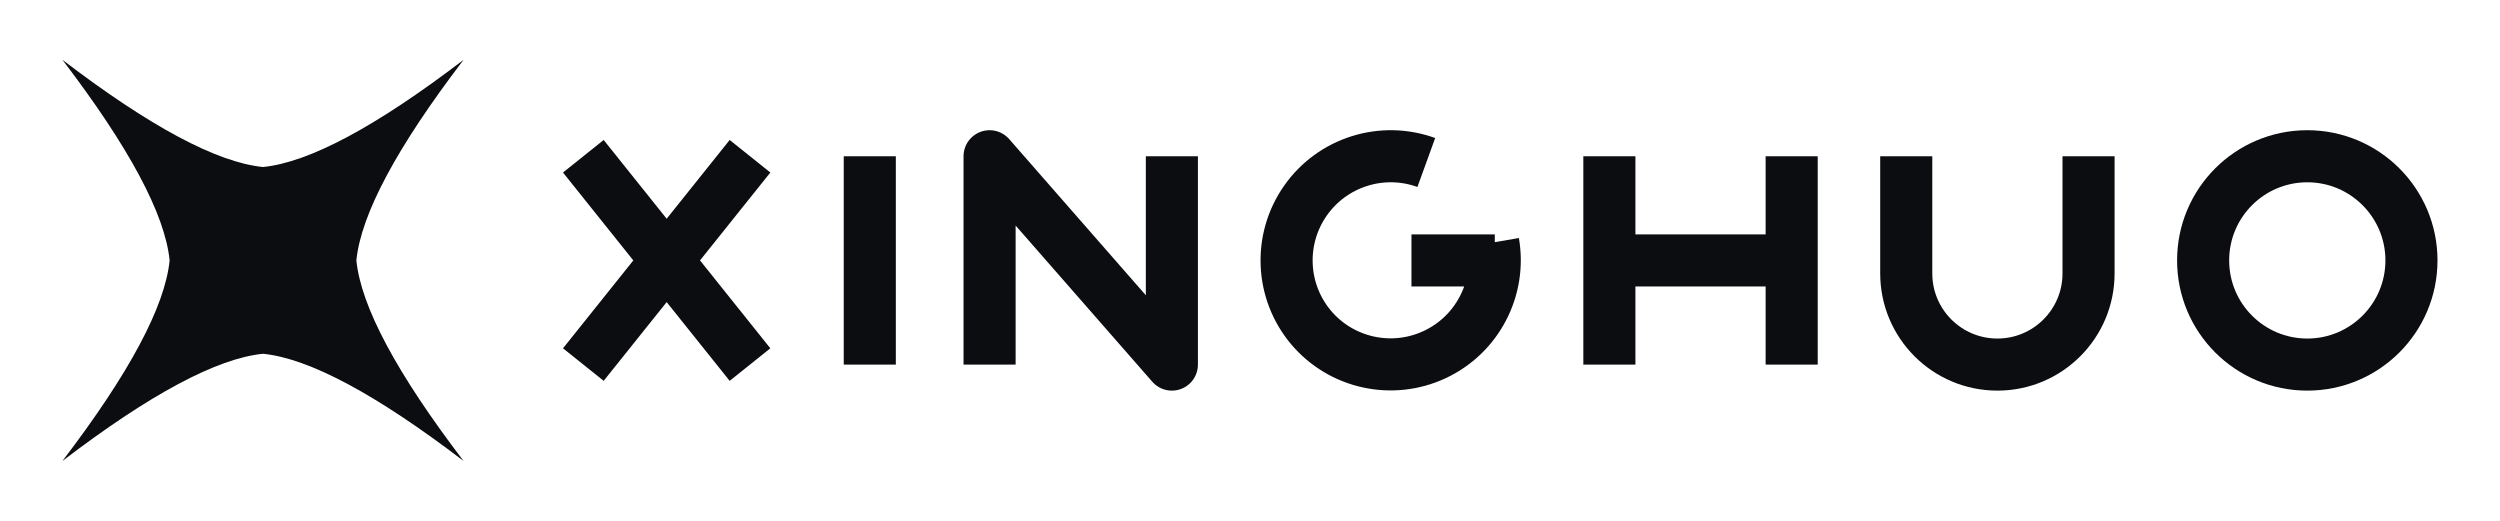
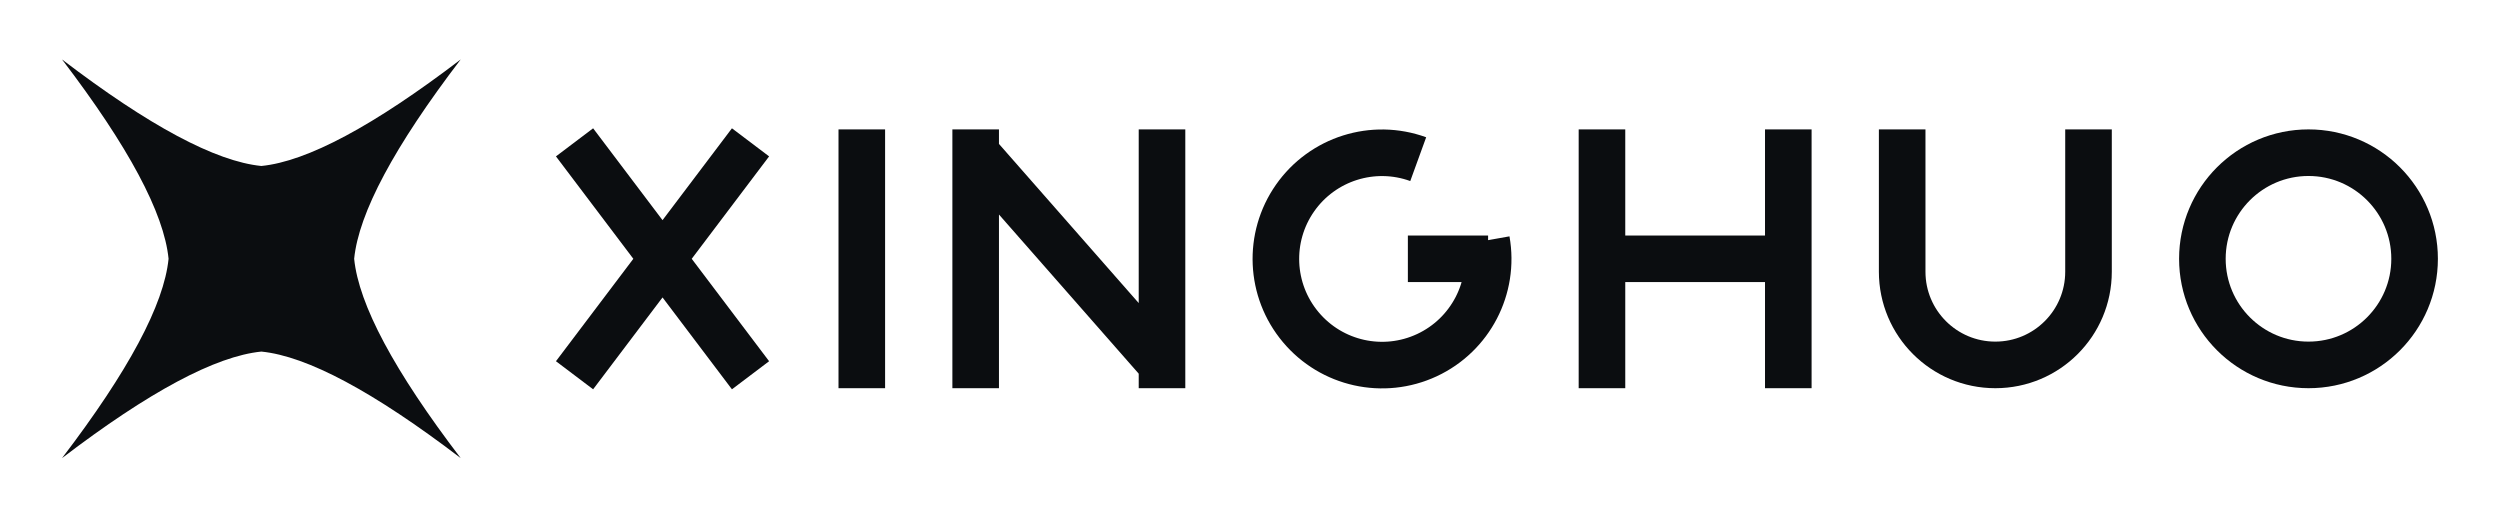
- <svg xmlns="http://www.w3.org/2000/svg" viewBox="0 0 960 200" width="960" height="200" role="img" aria-labelledby="title">
-   <g fill="none" stroke="#0B0D10" stroke-width="20" stroke-linejoin="round" transform="translate(214 50)">
-     <path d="M10 10 L74 90 M74 10 L10 90" />
-     <path d="M120 10 V90" />
-     <path d="M166 90 V10 L236 90 V10" />
-     <path d="M333.7 12.4 A40 40 0 0 0 289.4 75.7 A40 40 0 0 0 359.4 43.1 M360 50 H328" />
-     <path d="M404 10 V90 M474 10 V90 M404 50 H474" />
-     <path d="M518 10 V55 A35 35 0 0 0 588 55 V10" />
-     <circle cx="672" cy="50" r="40" />
+ <svg xmlns="http://www.w3.org/2000/svg" viewBox="0 0 966 200" width="966" height="200" role="img" aria-labelledby="title">
+   <g fill="none" stroke="#0B0D10" stroke-width="18" stroke-linejoin="round" transform="translate(214 50)">
+     <path d="M8 5 L76 95 M76 5 L8 95" />
+     <path d="M119 0 V100" />
+     <path d="M163 0 V100 M235 0 V100 M163 9 L235 91" />
+     <path d="M334 11.5 A41 41 0 0 0 288.6 76.4 A41 41 0 0 0 360.4 42.9 M361 50 H330" />
+     <path d="M405 0 V100 M477 0 V100 M405 50 H477" />
+     <path d="M521 0 V55 A36 36 0 0 0 593 55 V0" />
+     <circle cx="678" cy="50" r="41" />
  </g>
  <path fill="#0B0D10" d="M244 12 Q186 88 182 128 Q186 168 244 244 Q168 186 128 182 Q88 186 12 244 Q70 168 74 128 Q70 88 12 12 Q88 70 128 74 Q168 70 244 12 Z" transform="translate(16 15) scale(0.664)" />
</svg>
